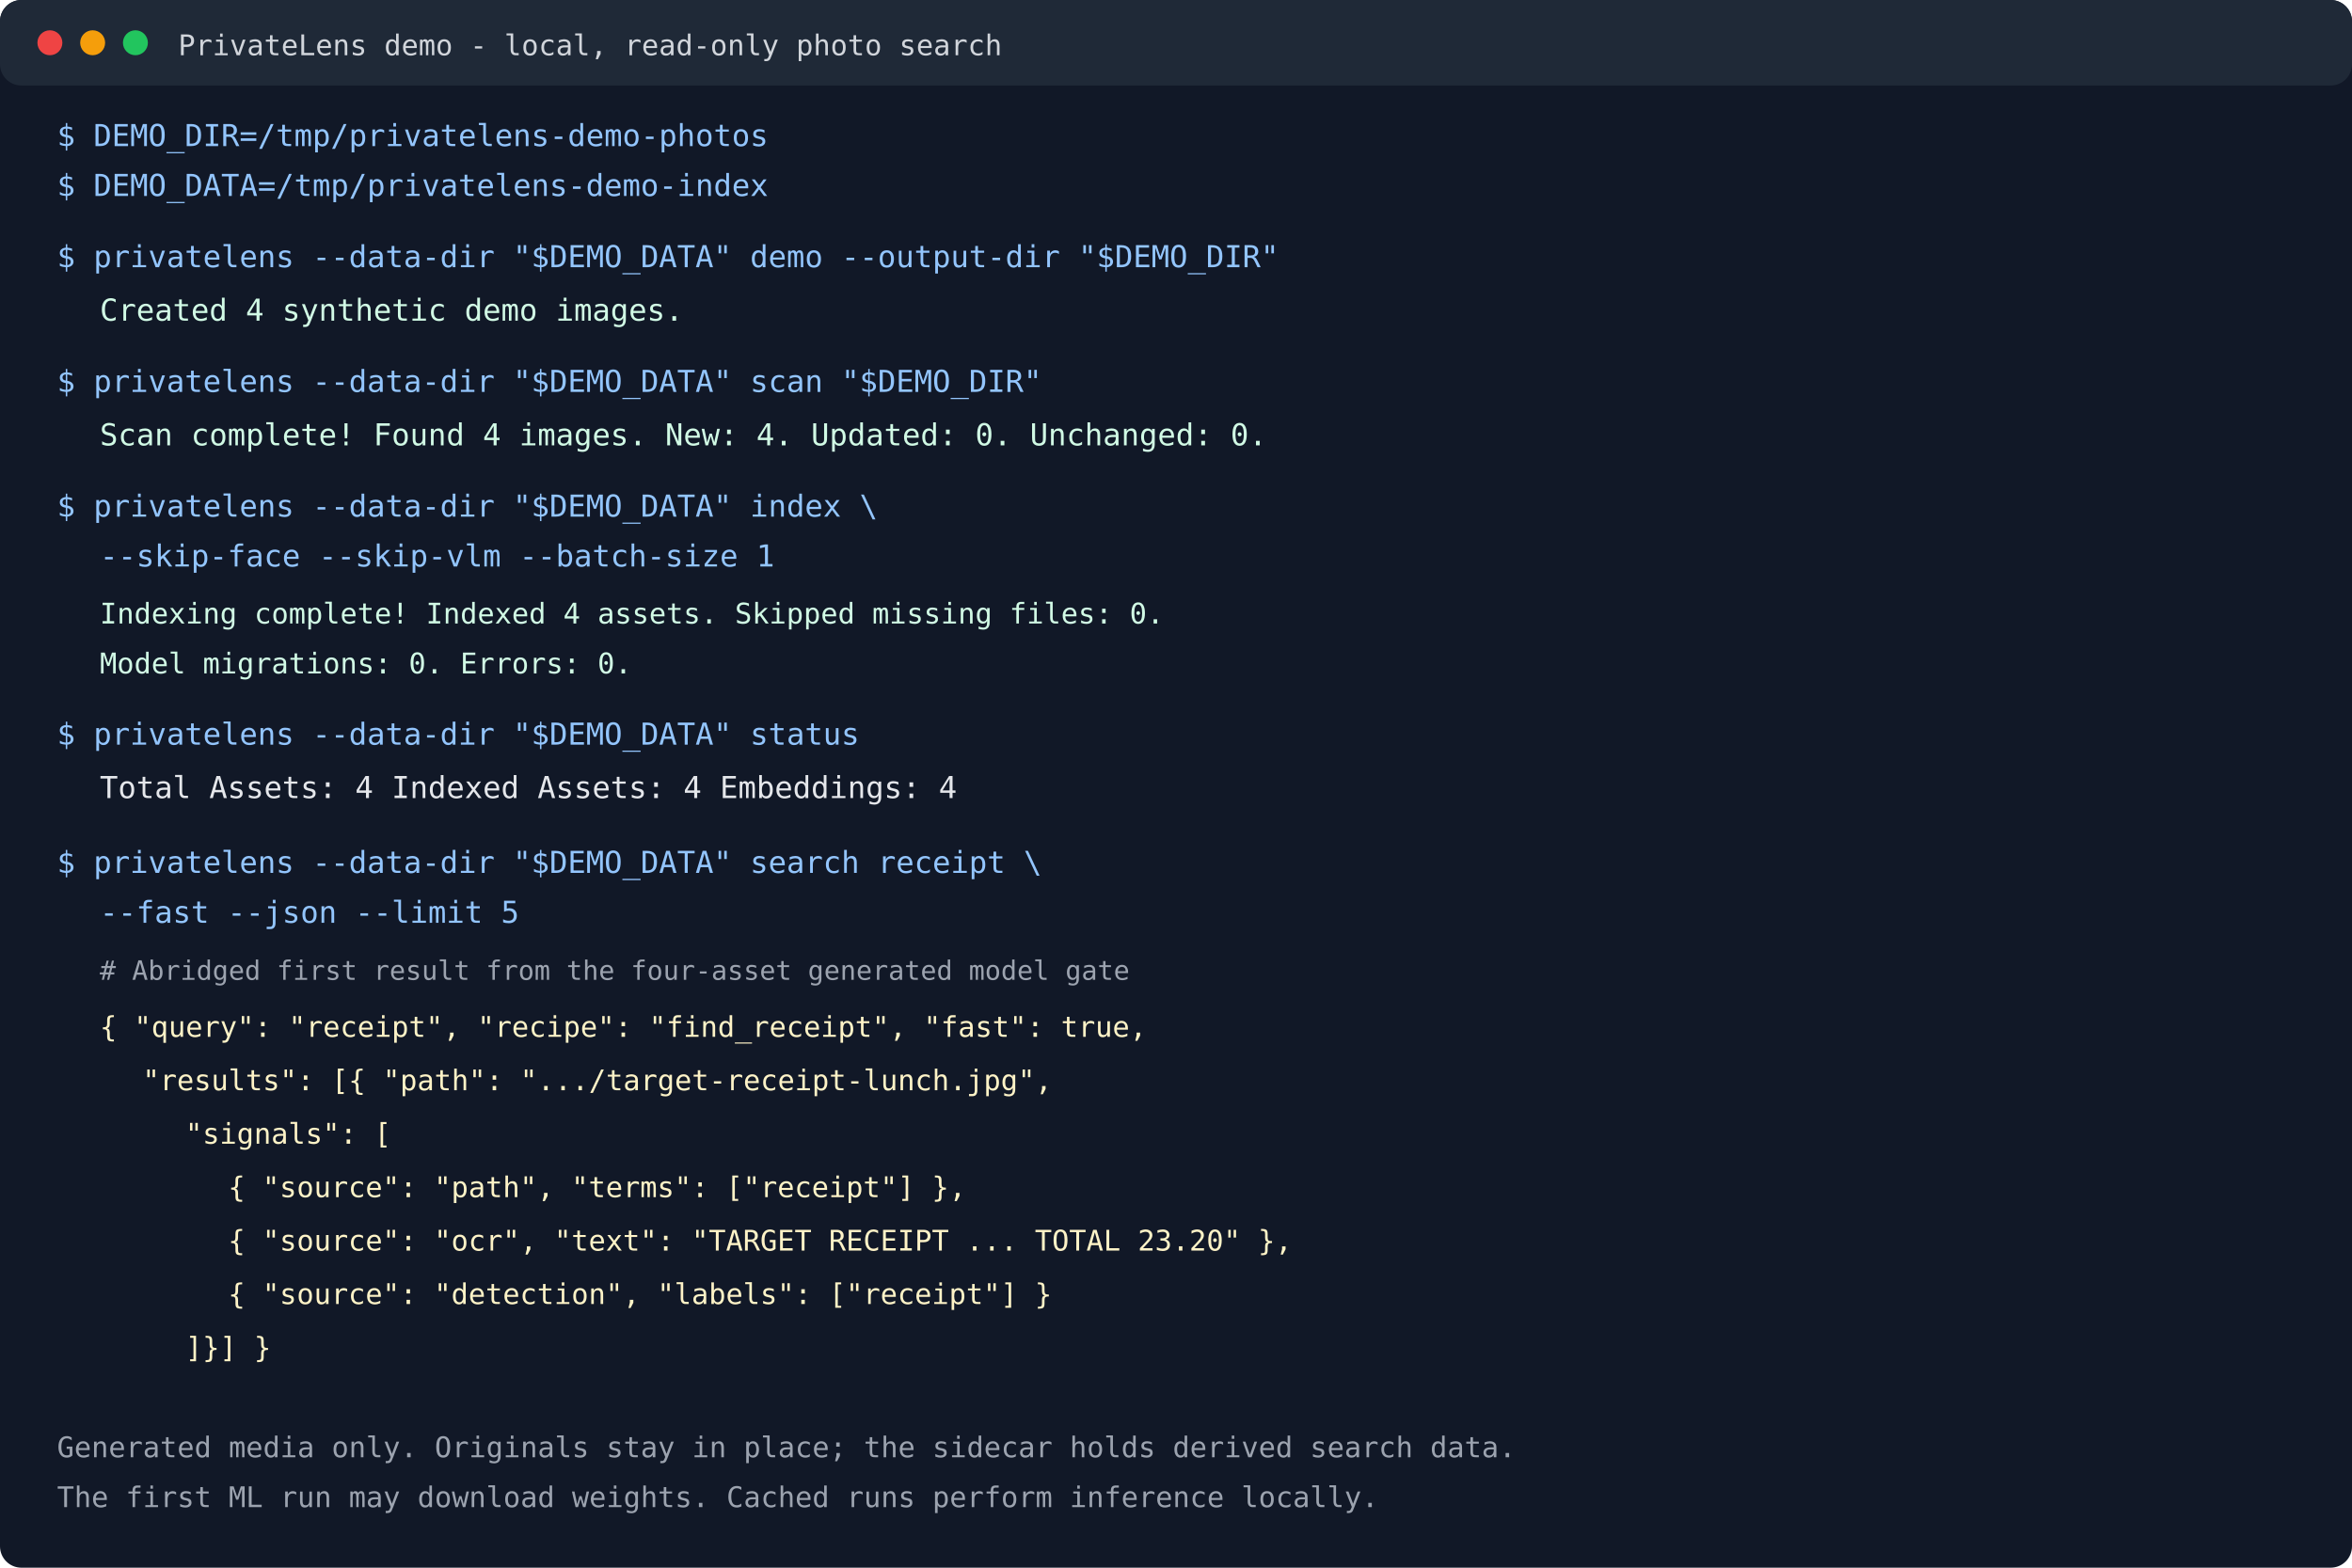
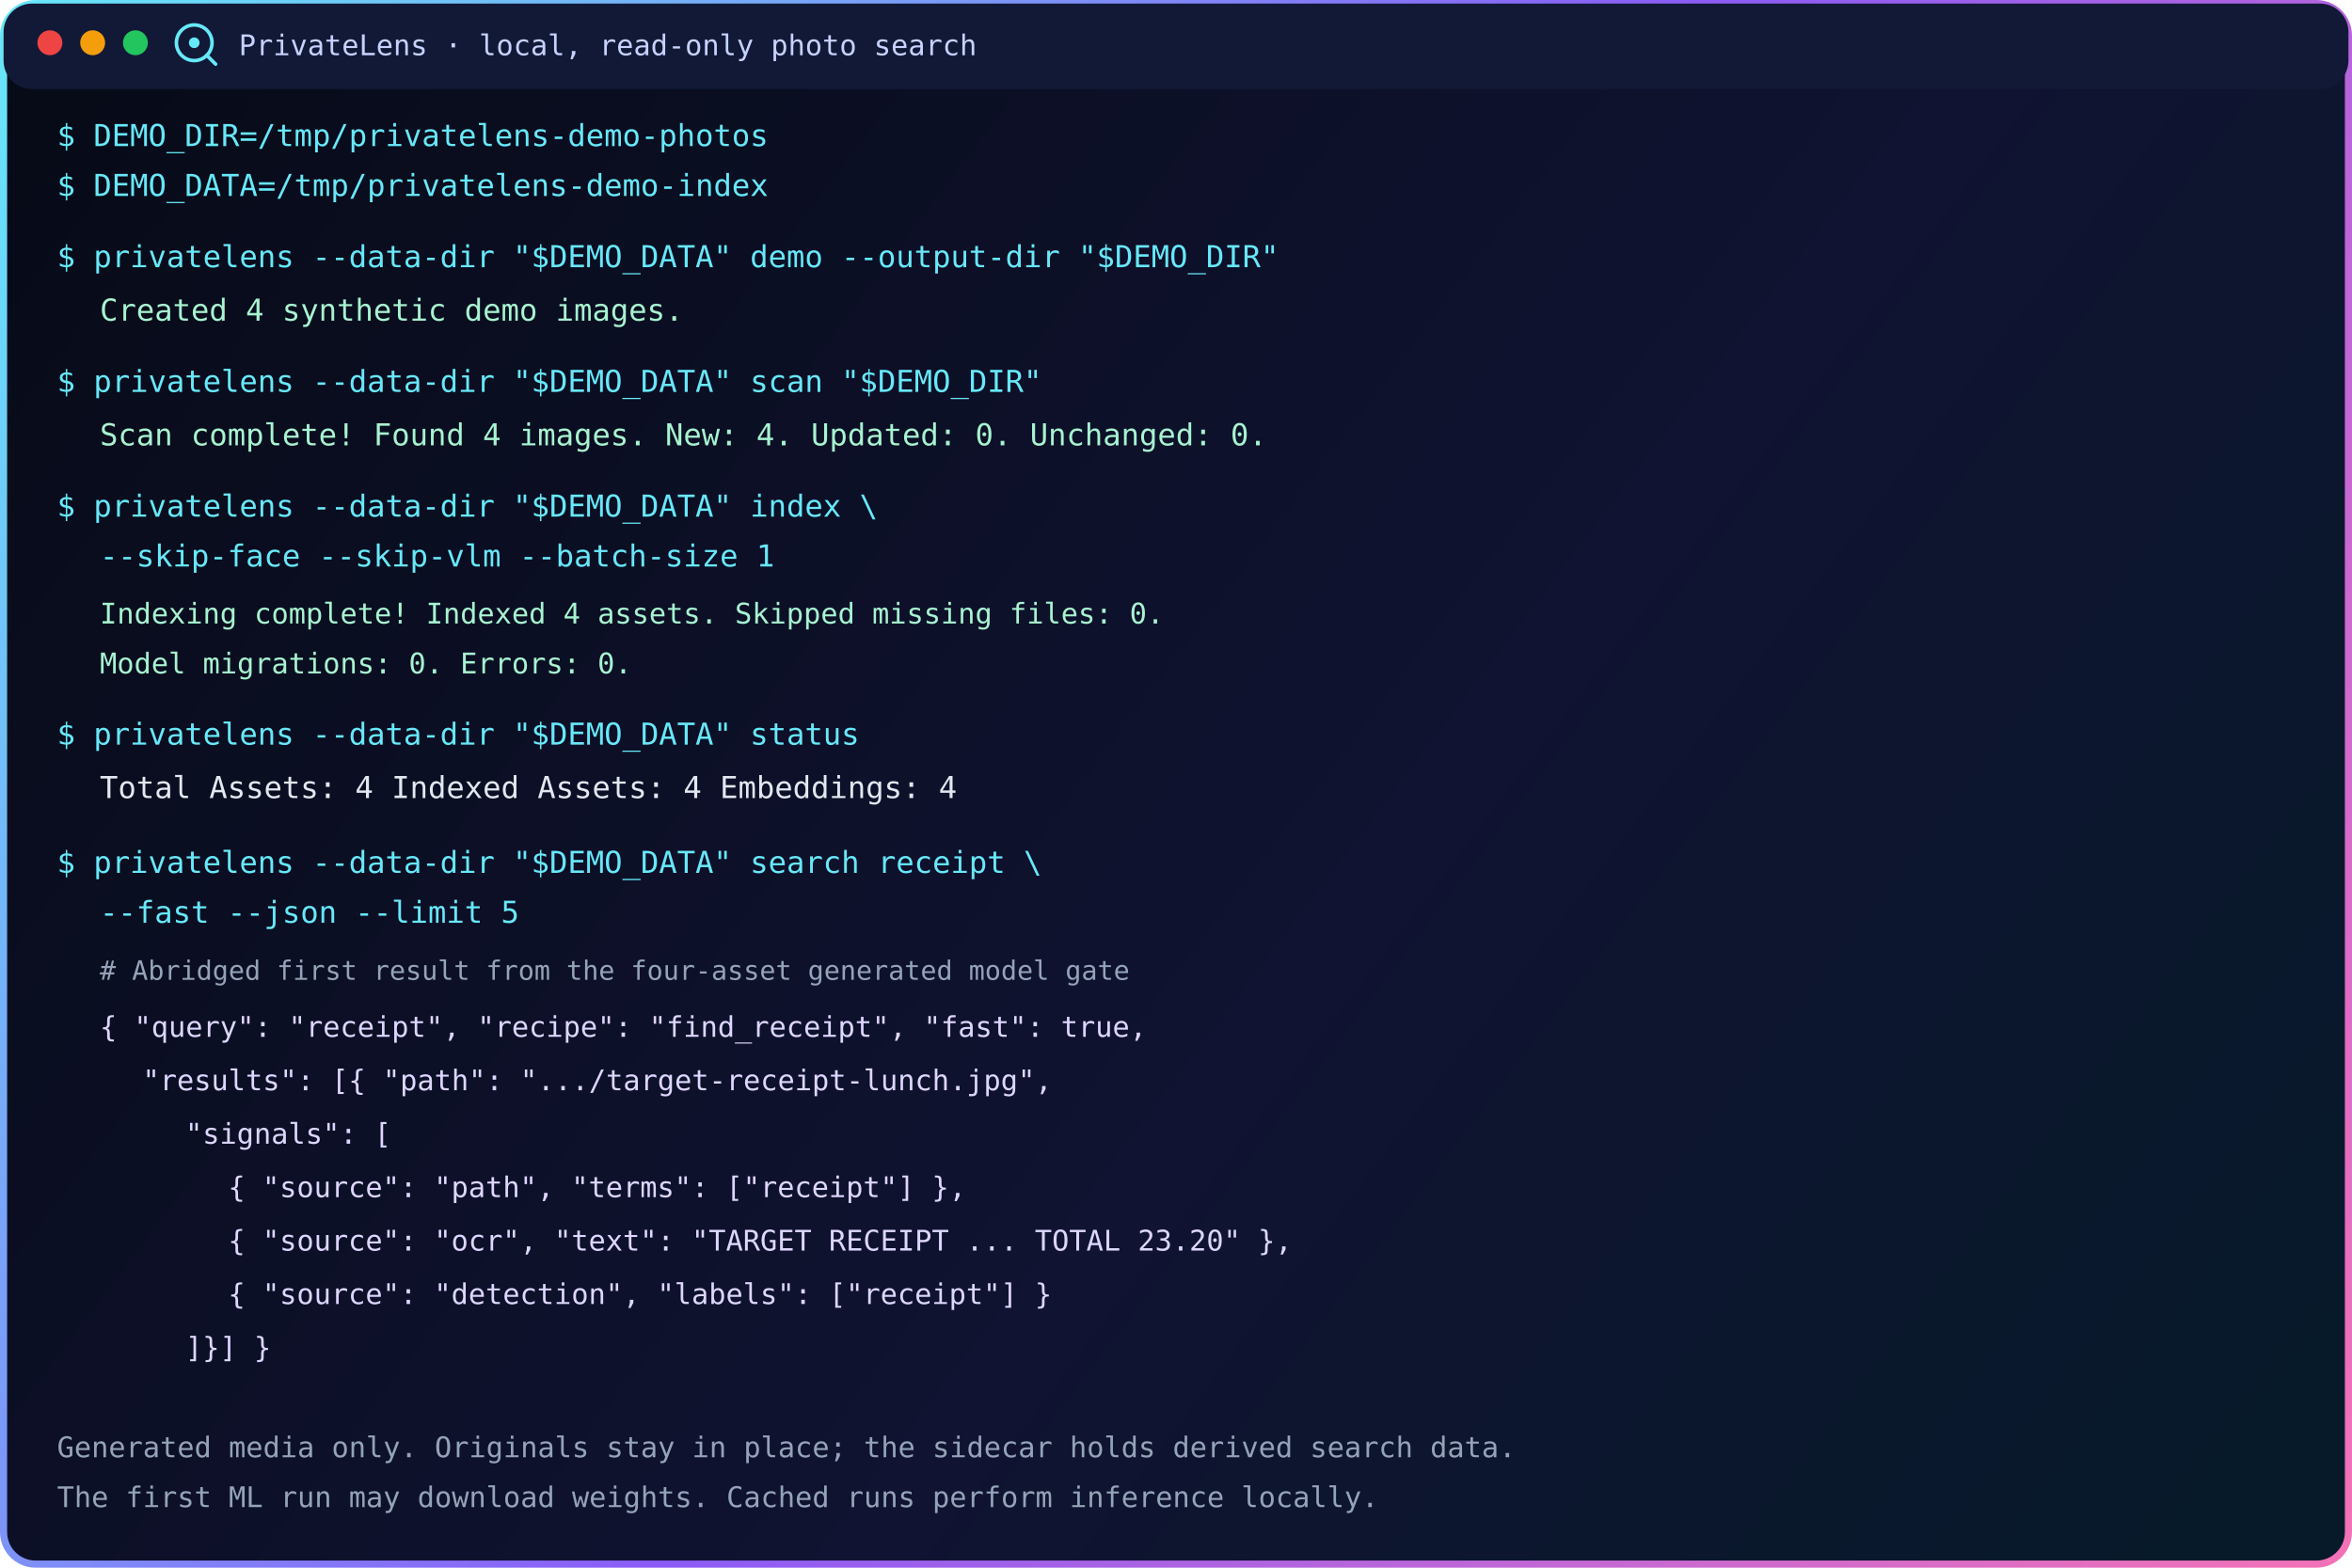
<svg xmlns="http://www.w3.org/2000/svg" width="1320" height="880" viewBox="0 0 1320 880" role="img" aria-labelledby="title desc">
-   <rect width="1320" height="880" rx="12" fill="#111827" />
-   <rect x="0" y="0" width="1320" height="48" rx="12" fill="#1f2937" />
+   <defs>
+     <linearGradient id="terminalFrame" x1="0" y1="0" x2="1320" y2="880" gradientUnits="userSpaceOnUse">
+       <stop stop-color="#67E8F9" />
+       <stop offset="0.5" stop-color="#8B5CF6" />
+       <stop offset="1" stop-color="#F472B6" />
+     </linearGradient>
+     <linearGradient id="terminalBackground" x1="80" y1="0" x2="1240" y2="880" gradientUnits="userSpaceOnUse">
+       <stop stop-color="#070B18" />
+       <stop offset="0.58" stop-color="#101331" />
+       <stop offset="1" stop-color="#071A2A" />
+     </linearGradient>
+   </defs>
+   <rect x="2" y="2" width="1316" height="876" rx="18" fill="url(#terminalBackground)" stroke="url(#terminalFrame)" stroke-width="4" />
+   <rect x="2" y="2" width="1316" height="48" rx="16" fill="#111936" />
  <circle cx="28" cy="24" r="7" fill="#ef4444" />
  <circle cx="52" cy="24" r="7" fill="#f59e0b" />
  <circle cx="76" cy="24" r="7" fill="#22c55e" />
-   <text x="100" y="31" fill="#d1d5db" font-family="Menlo, Consolas, monospace" font-size="16">PrivateLens demo - local, read-only photo search</text>
-   <text x="32" y="82" fill="#93c5fd" font-family="Menlo, Consolas, monospace" font-size="17">$ DEMO_DIR=/tmp/privatelens-demo-photos</text>
-   <text x="32" y="110" fill="#93c5fd" font-family="Menlo, Consolas, monospace" font-size="17">$ DEMO_DATA=/tmp/privatelens-demo-index</text>
-   <text x="32" y="150" fill="#93c5fd" font-family="Menlo, Consolas, monospace" font-size="17">$ privatelens --data-dir "$DEMO_DATA" demo --output-dir "$DEMO_DIR"</text>
-   <text x="56" y="180" fill="#d1fae5" font-family="Menlo, Consolas, monospace" font-size="17">Created 4 synthetic demo images.</text>
-   <text x="32" y="220" fill="#93c5fd" font-family="Menlo, Consolas, monospace" font-size="17">$ privatelens --data-dir "$DEMO_DATA" scan "$DEMO_DIR"</text>
-   <text x="56" y="250" fill="#d1fae5" font-family="Menlo, Consolas, monospace" font-size="17">Scan complete! Found 4 images. New: 4. Updated: 0. Unchanged: 0.</text>
-   <text x="32" y="290" fill="#93c5fd" font-family="Menlo, Consolas, monospace" font-size="17">$ privatelens --data-dir "$DEMO_DATA" index \</text>
-   <text x="56" y="318" fill="#93c5fd" font-family="Menlo, Consolas, monospace" font-size="17">--skip-face --skip-vlm --batch-size 1</text>
-   <text x="56" y="350" fill="#d1fae5" font-family="Menlo, Consolas, monospace" font-size="16">Indexing complete! Indexed 4 assets. Skipped missing files: 0.</text>
-   <text x="56" y="378" fill="#d1fae5" font-family="Menlo, Consolas, monospace" font-size="16">Model migrations: 0. Errors: 0.</text>
-   <text x="32" y="418" fill="#93c5fd" font-family="Menlo, Consolas, monospace" font-size="17">$ privatelens --data-dir "$DEMO_DATA" status</text>
-   <text x="56" y="448" fill="#e5e7eb" font-family="Menlo, Consolas, monospace" font-size="17">Total Assets: 4    Indexed Assets: 4    Embeddings: 4</text>
-   <text x="32" y="490" fill="#93c5fd" font-family="Menlo, Consolas, monospace" font-size="17">$ privatelens --data-dir "$DEMO_DATA" search receipt \</text>
-   <text x="56" y="518" fill="#93c5fd" font-family="Menlo, Consolas, monospace" font-size="17">--fast --json --limit 5</text>
-   <text x="56" y="550" fill="#9ca3af" font-family="Menlo, Consolas, monospace" font-size="15"># Abridged first result from the four-asset generated model gate</text>
-   <text x="56" y="582" fill="#fef3c7" font-family="Menlo, Consolas, monospace" font-size="16">{ "query": "receipt", "recipe": "find_receipt", "fast": true,</text>
-   <text x="80" y="612" fill="#fef3c7" font-family="Menlo, Consolas, monospace" font-size="16">"results": [{ "path": ".../target-receipt-lunch.jpg",</text>
-   <text x="104" y="642" fill="#fef3c7" font-family="Menlo, Consolas, monospace" font-size="16">"signals": [</text>
-   <text x="128" y="672" fill="#fef3c7" font-family="Menlo, Consolas, monospace" font-size="16">{ "source": "path", "terms": ["receipt"] },</text>
-   <text x="128" y="702" fill="#fef3c7" font-family="Menlo, Consolas, monospace" font-size="16">{ "source": "ocr", "text": "TARGET RECEIPT ... TOTAL 23.20" },</text>
-   <text x="128" y="732" fill="#fef3c7" font-family="Menlo, Consolas, monospace" font-size="16">{ "source": "detection", "labels": ["receipt"] }</text>
-   <text x="104" y="762" fill="#fef3c7" font-family="Menlo, Consolas, monospace" font-size="16">]}] }</text>
-   <text x="32" y="818" fill="#9ca3af" font-family="Menlo, Consolas, monospace" font-size="16">Generated media only. Originals stay in place; the sidecar holds derived search data.</text>
-   <text x="32" y="846" fill="#9ca3af" font-family="Menlo, Consolas, monospace" font-size="16">The first ML run may download weights. Cached runs perform inference locally.</text>
+   <circle cx="109" cy="24" r="10" fill="none" stroke="#67E8F9" stroke-width="2" />
+   <circle cx="109" cy="24" r="3" fill="#67E8F9" />
+   <path d="m116 31 5 5" stroke="#67E8F9" stroke-width="2" stroke-linecap="round" />
+   <text x="134" y="31" fill="#C7D2FE" font-family="Menlo, Consolas, monospace" font-size="16">PrivateLens · local, read-only photo search</text>
+   <text x="32" y="82" fill="#67E8F9" font-family="Menlo, Consolas, monospace" font-size="17">$ DEMO_DIR=/tmp/privatelens-demo-photos</text>
+   <text x="32" y="110" fill="#67E8F9" font-family="Menlo, Consolas, monospace" font-size="17">$ DEMO_DATA=/tmp/privatelens-demo-index</text>
+   <text x="32" y="150" fill="#67E8F9" font-family="Menlo, Consolas, monospace" font-size="17">$ privatelens --data-dir "$DEMO_DATA" demo --output-dir "$DEMO_DIR"</text>
+   <text x="56" y="180" fill="#A7F3D0" font-family="Menlo, Consolas, monospace" font-size="17">Created 4 synthetic demo images.</text>
+   <text x="32" y="220" fill="#67E8F9" font-family="Menlo, Consolas, monospace" font-size="17">$ privatelens --data-dir "$DEMO_DATA" scan "$DEMO_DIR"</text>
+   <text x="56" y="250" fill="#A7F3D0" font-family="Menlo, Consolas, monospace" font-size="17">Scan complete! Found 4 images. New: 4. Updated: 0. Unchanged: 0.</text>
+   <text x="32" y="290" fill="#67E8F9" font-family="Menlo, Consolas, monospace" font-size="17">$ privatelens --data-dir "$DEMO_DATA" index \</text>
+   <text x="56" y="318" fill="#67E8F9" font-family="Menlo, Consolas, monospace" font-size="17">--skip-face --skip-vlm --batch-size 1</text>
+   <text x="56" y="350" fill="#A7F3D0" font-family="Menlo, Consolas, monospace" font-size="16">Indexing complete! Indexed 4 assets. Skipped missing files: 0.</text>
+   <text x="56" y="378" fill="#A7F3D0" font-family="Menlo, Consolas, monospace" font-size="16">Model migrations: 0. Errors: 0.</text>
+   <text x="32" y="418" fill="#67E8F9" font-family="Menlo, Consolas, monospace" font-size="17">$ privatelens --data-dir "$DEMO_DATA" status</text>
+   <text x="56" y="448" fill="#E2E8F0" font-family="Menlo, Consolas, monospace" font-size="17">Total Assets: 4    Indexed Assets: 4    Embeddings: 4</text>
+   <text x="32" y="490" fill="#67E8F9" font-family="Menlo, Consolas, monospace" font-size="17">$ privatelens --data-dir "$DEMO_DATA" search receipt \</text>
+   <text x="56" y="518" fill="#67E8F9" font-family="Menlo, Consolas, monospace" font-size="17">--fast --json --limit 5</text>
+   <text x="56" y="550" fill="#94A3B8" font-family="Menlo, Consolas, monospace" font-size="15"># Abridged first result from the four-asset generated model gate</text>
+   <text x="56" y="582" fill="#DDD6FE" font-family="Menlo, Consolas, monospace" font-size="16">{ "query": "receipt", "recipe": "find_receipt", "fast": true,</text>
+   <text x="80" y="612" fill="#DDD6FE" font-family="Menlo, Consolas, monospace" font-size="16">"results": [{ "path": ".../target-receipt-lunch.jpg",</text>
+   <text x="104" y="642" fill="#DDD6FE" font-family="Menlo, Consolas, monospace" font-size="16">"signals": [</text>
+   <text x="128" y="672" fill="#DDD6FE" font-family="Menlo, Consolas, monospace" font-size="16">{ "source": "path", "terms": ["receipt"] },</text>
+   <text x="128" y="702" fill="#DDD6FE" font-family="Menlo, Consolas, monospace" font-size="16">{ "source": "ocr", "text": "TARGET RECEIPT ... TOTAL 23.20" },</text>
+   <text x="128" y="732" fill="#DDD6FE" font-family="Menlo, Consolas, monospace" font-size="16">{ "source": "detection", "labels": ["receipt"] }</text>
+   <text x="104" y="762" fill="#DDD6FE" font-family="Menlo, Consolas, monospace" font-size="16">]}] }</text>
+   <text x="32" y="818" fill="#94A3B8" font-family="Menlo, Consolas, monospace" font-size="16">Generated media only. Originals stay in place; the sidecar holds derived search data.</text>
+   <text x="32" y="846" fill="#94A3B8" font-family="Menlo, Consolas, monospace" font-size="16">The first ML run may download weights. Cached runs perform inference locally.</text>
</svg>
